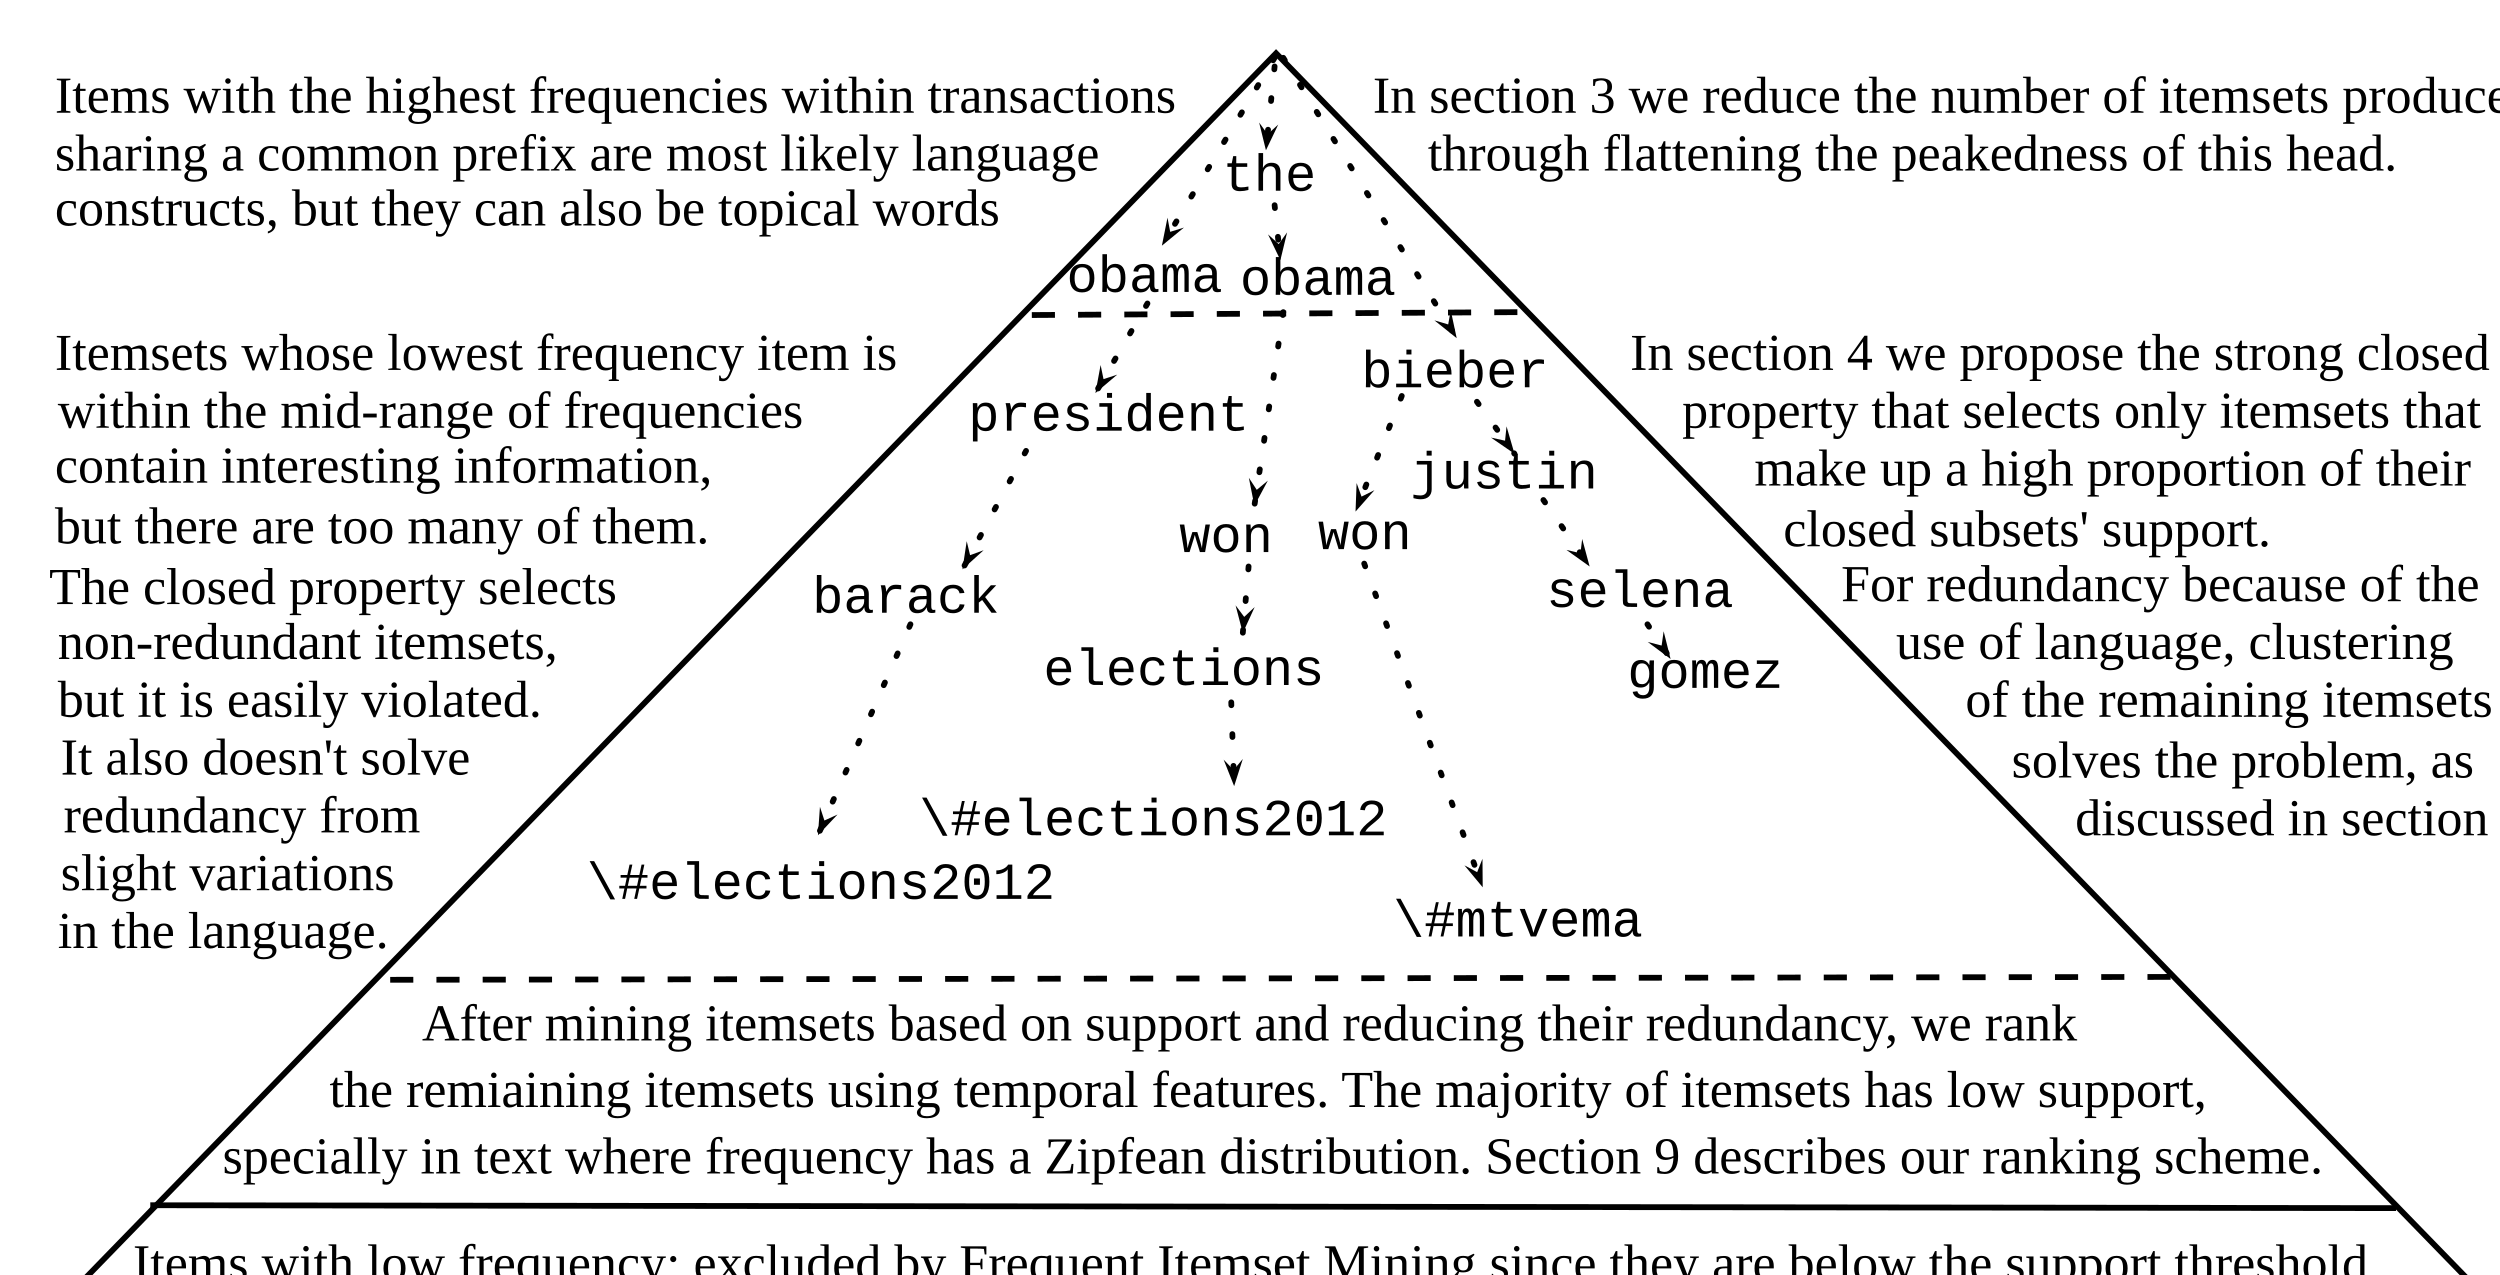
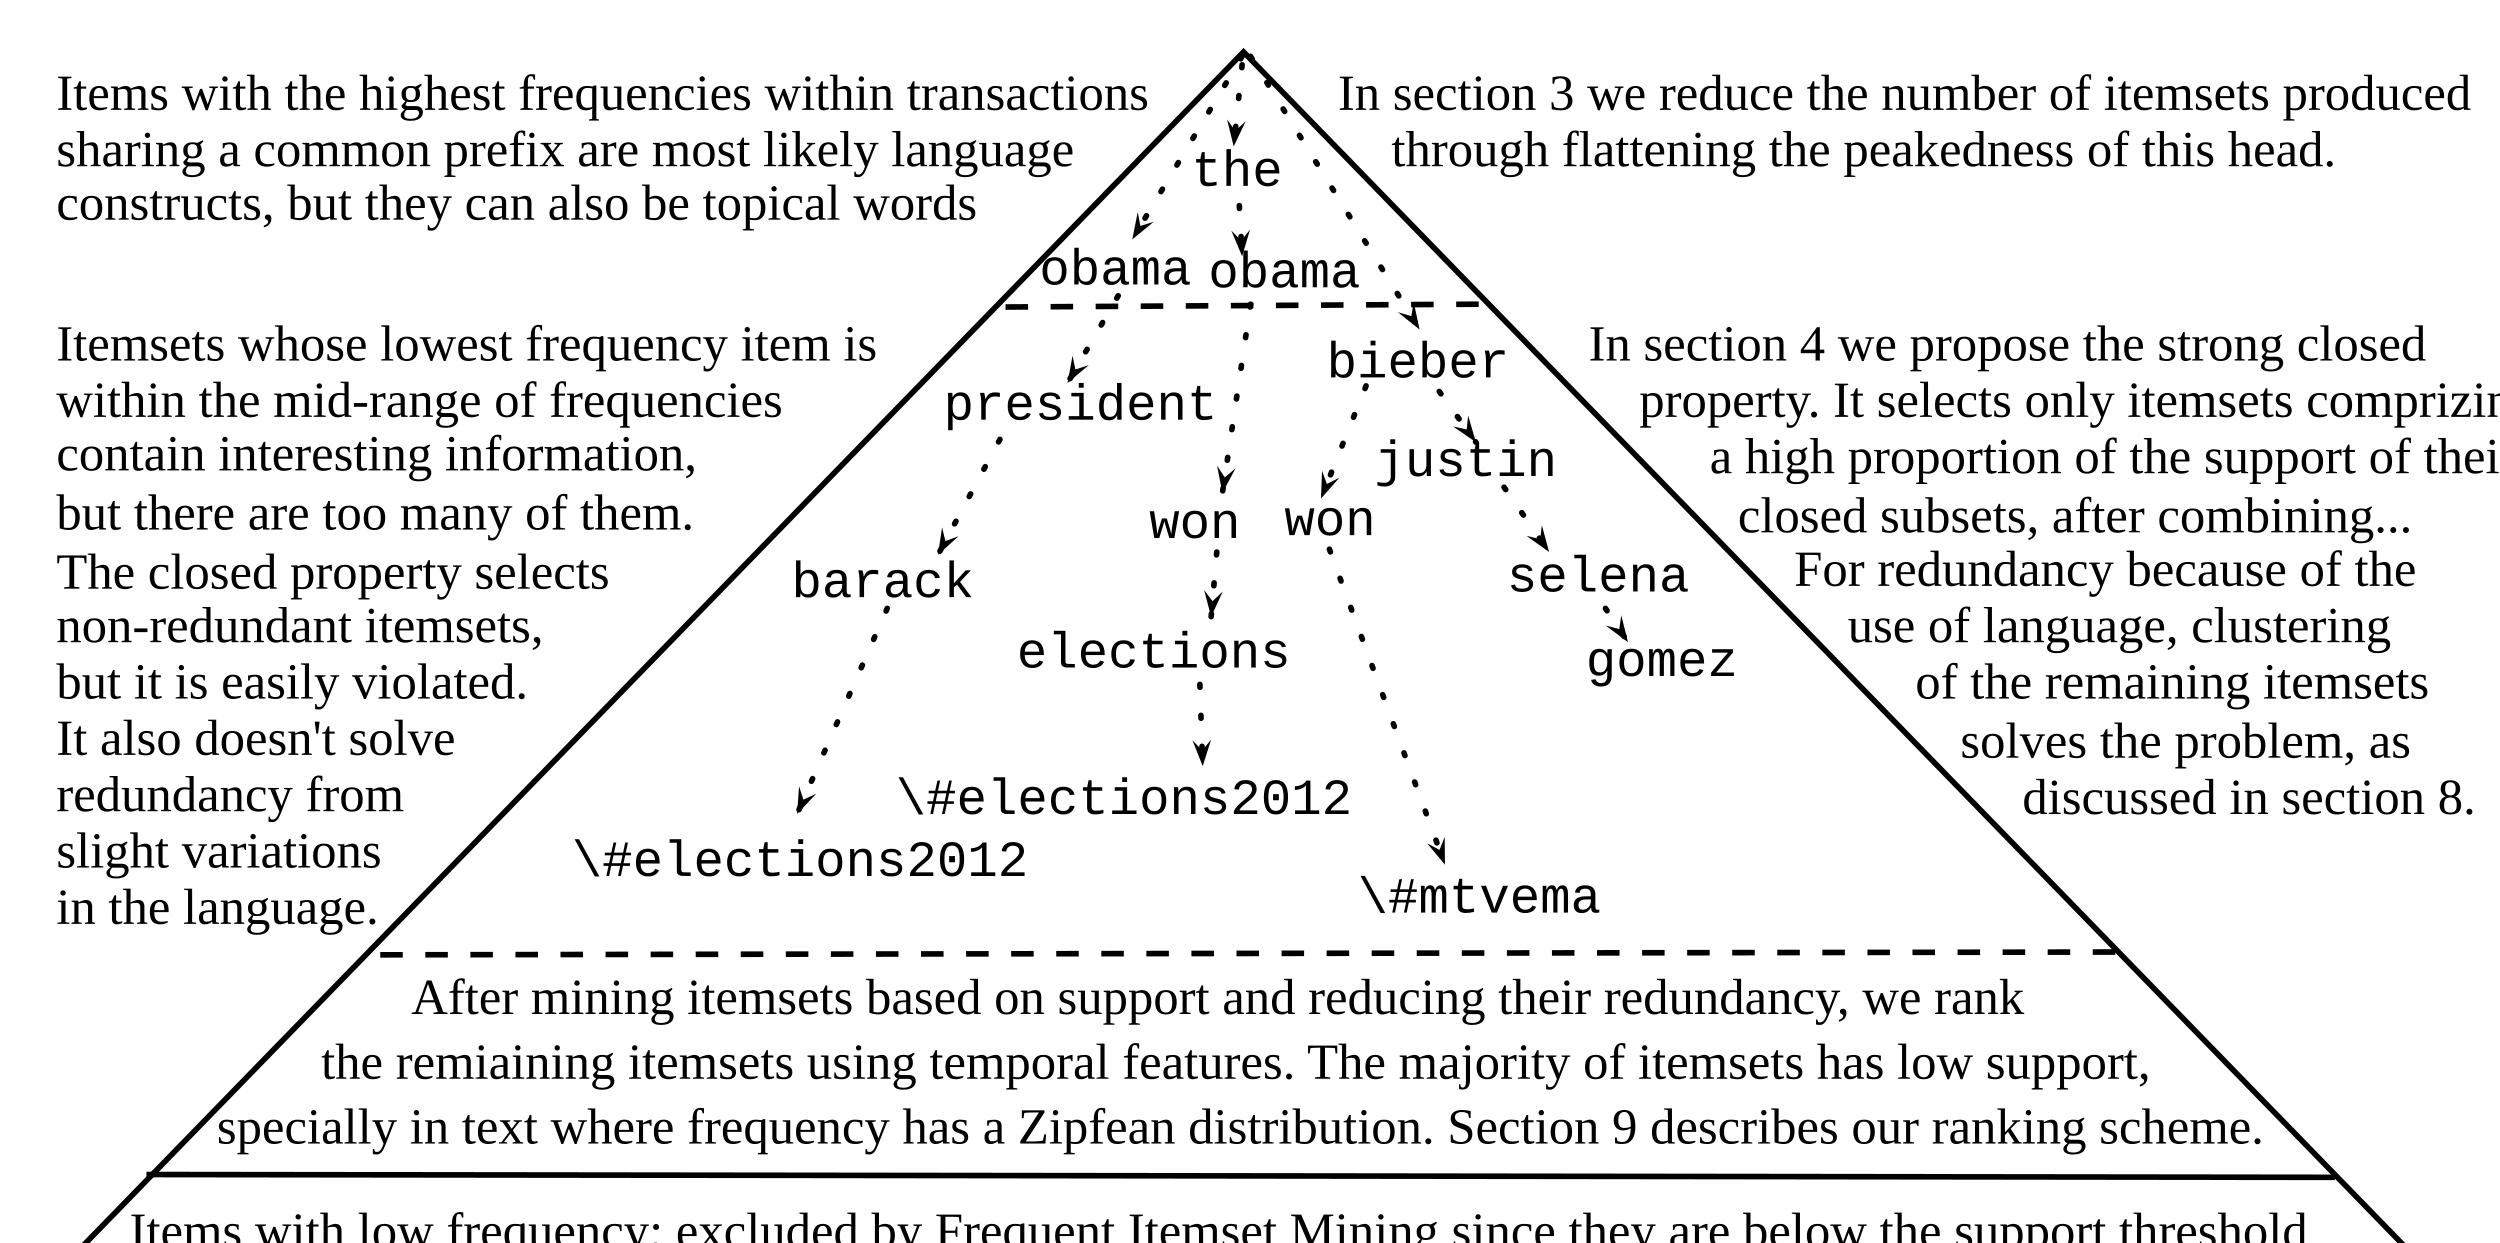
<svg xmlns="http://www.w3.org/2000/svg" xmlns:ns1="http://latexdraw.sourceforge.net/namespaces/latexdraw" version="1.1" baseProfile="full">
  <defs>
-     <marker overflow="visible" orient="auto" id="arrow2-3637">
-       <path d="M 0.0 0.0 L -4.652 1.661 L -2.791 0.0 L -4.652 -1.661 z " ns1:arrSizeNum="2.0" fill="black" />
-     </marker>
-     <marker overflow="visible" orient="auto" id="arrow2-3638">
-       <path d="M 0.0 0.0 L -4.652 1.661 L -2.791 0.0 L -4.652 -1.661 z " ns1:arrSizeNum="2.0" fill="black" />
-     </marker>
-     <marker overflow="visible" orient="auto" id="arrow2-3639">
-       <path d="M 0.0 0.0 L -4.652 1.661 L -2.791 0.0 L -4.652 -1.661 z " ns1:arrSizeNum="2.0" fill="black" />
-     </marker>
-     <marker overflow="visible" orient="auto" id="arrow2-3640">
-       <path d="M 0.0 0.0 L -4.652 1.661 L -2.791 0.0 L -4.652 -1.661 z " ns1:arrSizeNum="2.0" fill="black" />
-     </marker>
-     <marker overflow="visible" orient="auto" id="arrow2-3641">
-       <path d="M 0.0 0.0 L -4.652 1.661 L -2.791 0.0 L -4.652 -1.661 z " ns1:arrSizeNum="2.0" fill="black" />
-     </marker>
-     <marker overflow="visible" orient="auto" id="arrow2-3642">
-       <path d="M 0.0 0.0 L -4.652 1.661 L -2.791 0.0 L -4.652 -1.661 z " ns1:arrSizeNum="2.0" fill="black" />
-     </marker>
-     <marker overflow="visible" orient="auto" id="arrow2-3643">
-       <path d="M 0.0 0.0 L -4.652 1.661 L -2.791 0.0 L -4.652 -1.661 z " ns1:arrSizeNum="2.0" fill="black" />
-     </marker>
-     <marker overflow="visible" orient="auto" id="arrow2-3644">
-       <path d="M 0.0 0.0 L -4.652 1.661 L -2.791 0.0 L -4.652 -1.661 z " ns1:arrSizeNum="2.0" fill="black" />
-     </marker>
-     <marker overflow="visible" orient="auto" id="arrow2-3645">
-       <path d="M 0.0 0.0 L -4.652 1.661 L -2.791 0.0 L -4.652 -1.661 z " ns1:arrSizeNum="2.0" fill="black" />
-     </marker>
-     <marker overflow="visible" orient="auto" id="arrow2-3646">
-       <path d="M 0.0 0.0 L -4.652 1.661 L -2.791 0.0 L -4.652 -1.661 z " ns1:arrSizeNum="2.0" fill="black" />
-     </marker>
-     <marker overflow="visible" orient="auto" id="arrow2-3647">
-       <path d="M 0.0 0.0 L -4.652 1.661 L -2.791 0.0 L -4.652 -1.661 z " ns1:arrSizeNum="2.0" fill="black" />
-     </marker>
-     <marker overflow="visible" orient="auto" id="arrow2-3648">
-       <path d="M 0.0 0.0 L -4.652 1.661 L -2.791 0.0 L -4.652 -1.661 z " ns1:arrSizeNum="2.0" fill="black" />
-     </marker>
-     <marker overflow="visible" orient="auto" id="arrow2-3649">
-       <path d="M 0.0 0.0 L -4.652 1.661 L -2.791 0.0 L -4.652 -1.661 z " ns1:arrSizeNum="2.0" fill="black" />
-     </marker>
-     <marker overflow="visible" orient="auto" id="arrow2-3650">
-       <path d="M 0.0 0.0 L -4.652 1.661 L -2.791 0.0 L -4.652 -1.661 z " ns1:arrSizeNum="2.0" fill="black" />
-     </marker>
-     <marker overflow="visible" orient="auto" id="arrow2-3657">
+     <marker overflow="visible" orient="auto" id="arrow2-4133">
+       <path d="M 0.0 0.0 L -4.652 1.661 L -2.791 0.0 L -4.652 -1.661 z " ns1:arrSizeNum="2.0" fill="black" />
+     </marker>
+     <marker overflow="visible" orient="auto" id="arrow2-4134">
+       <path d="M 0.0 0.0 L -4.652 1.661 L -2.791 0.0 L -4.652 -1.661 z " ns1:arrSizeNum="2.0" fill="black" />
+     </marker>
+     <marker overflow="visible" orient="auto" id="arrow2-4135">
+       <path d="M 0.0 0.0 L -4.652 1.661 L -2.791 0.0 L -4.652 -1.661 z " ns1:arrSizeNum="2.0" fill="black" />
+     </marker>
+     <marker overflow="visible" orient="auto" id="arrow2-4136">
+       <path d="M 0.0 0.0 L -4.652 1.661 L -2.791 0.0 L -4.652 -1.661 z " ns1:arrSizeNum="2.0" fill="black" />
+     </marker>
+     <marker overflow="visible" orient="auto" id="arrow2-4137">
+       <path d="M 0.0 0.0 L -4.652 1.661 L -2.791 0.0 L -4.652 -1.661 z " ns1:arrSizeNum="2.0" fill="black" />
+     </marker>
+     <marker overflow="visible" orient="auto" id="arrow2-4138">
+       <path d="M 0.0 0.0 L -4.652 1.661 L -2.791 0.0 L -4.652 -1.661 z " ns1:arrSizeNum="2.0" fill="black" />
+     </marker>
+     <marker overflow="visible" orient="auto" id="arrow2-4139">
+       <path d="M 0.0 0.0 L -4.652 1.661 L -2.791 0.0 L -4.652 -1.661 z " ns1:arrSizeNum="2.0" fill="black" />
+     </marker>
+     <marker overflow="visible" orient="auto" id="arrow2-4140">
+       <path d="M 0.0 0.0 L -4.652 1.661 L -2.791 0.0 L -4.652 -1.661 z " ns1:arrSizeNum="2.0" fill="black" />
+     </marker>
+     <marker overflow="visible" orient="auto" id="arrow2-4141">
+       <path d="M 0.0 0.0 L -4.652 1.661 L -2.791 0.0 L -4.652 -1.661 z " ns1:arrSizeNum="2.0" fill="black" />
+     </marker>
+     <marker overflow="visible" orient="auto" id="arrow2-4142">
+       <path d="M 0.0 0.0 L -4.652 1.661 L -2.791 0.0 L -4.652 -1.661 z " ns1:arrSizeNum="2.0" fill="black" />
+     </marker>
+     <marker overflow="visible" orient="auto" id="arrow2-4143">
+       <path d="M 0.0 0.0 L -4.652 1.661 L -2.791 0.0 L -4.652 -1.661 z " ns1:arrSizeNum="2.0" fill="black" />
+     </marker>
+     <marker overflow="visible" orient="auto" id="arrow2-4144">
+       <path d="M 0.0 0.0 L -4.652 1.661 L -2.791 0.0 L -4.652 -1.661 z " ns1:arrSizeNum="2.0" fill="black" />
+     </marker>
+     <marker overflow="visible" orient="auto" id="arrow2-4145">
+       <path d="M 0.0 0.0 L -4.652 1.661 L -2.791 0.0 L -4.652 -1.661 z " ns1:arrSizeNum="2.0" fill="black" />
+     </marker>
+     <marker overflow="visible" orient="auto" id="arrow2-4146">
+       <path d="M 0.0 0.0 L -4.652 1.661 L -2.791 0.0 L -4.652 -1.661 z " ns1:arrSizeNum="2.0" fill="black" />
+     </marker>
+     <marker overflow="visible" orient="auto" id="arrow2-4153">
      <path d="M 0.0 0.0 L -4.652 1.661 L -2.791 0.0 L -4.652 -1.661 z " ns1:arrSizeNum="2.0" fill="black" />
    </marker>
  </defs>
  <g>
-     <g ns1:type="triangle" id="id3510" ns1:points="13.0 17.0 870.0 17.0 13.0 458.0 870.0 458.0">
+     <g ns1:type="triangle" id="id4006" ns1:points="13.0 17.0 870.0 17.0 13.0 458.0 870.0 458.0">
      <polygon points="441.5,18.435 867.814,457.0 15.186,457.0" ns1:borderPos="outer" stroke-width="2.0" stroke="black" fill="none" />
    </g>
-     <g ns1:type="line" id="id3511">
+     <g ns1:type="line" id="id4007">
      <line x1="52.0" x2="829.0" y1="417.0" y2="418.0" stroke-width="2.0" stroke="black" ns1:rotationAngle="0.0" />
    </g>
-     <g ns1:type="line" id="id3512">
+     <g ns1:type="line" id="id4008">
      <line x1="357.0" x2="525.0" y1="109.0" y2="108.0" stroke-width="2.0" stroke="black" stroke-dasharray="8.0, 8.0" ns1:rotationAngle="0.0" />
    </g>
-     <g ns1:type="text" id="id3513" font-family="Times New Roman" fill="black" font-size="18" ns1:x="46.0">
+     <g ns1:type="text" id="id4009" font-family="Times New Roman" fill="black" font-size="18" ns1:x="46.0">
      <text x="46.0" y="443.0">Items with low frequency; excluded by Frequent Itemset Mining since they are below the support threshold</text>
    </g>
-     <g ns1:type="line" id="id3516">
+     <g ns1:type="line" id="id4012">
      <line x1="135.0" x2="752.0" y1="339.0" y2="338.0" stroke-width="2.0" stroke="black" stroke-dasharray="8.0, 8.0" ns1:rotationAngle="0.0" />
    </g>
-     <g ns1:type="text" id="id3517" font-family="Times New Roman" fill="black" font-size="18" ns1:x="19.0">
-       <text x="19.0" y="39.0">Items with the highest frequencies within transactions </text>
-     </g>
-     <g ns1:type="text" id="id3520" font-family="Times New Roman" fill="black" font-size="18" ns1:x="19.0">
-       <text x="19.0" y="59.0">sharing a common prefix are most likely language </text>
-     </g>
-     <g ns1:type="text" id="id3523" font-family="Times New Roman" fill="black" font-size="18" ns1:x="19.0">
-       <text x="19.0" y="78.0">constructs, but they can also be topical words</text>
-     </g>
-     <g ns1:type="text" id="id3526" font-family="Times New Roman" fill="black" font-size="18" ns1:x="475.0">
+     <g ns1:type="text" id="id4013" font-family="Times New Roman" fill="black" font-size="18" ns1:x="20.0">
+       <text x="20.0" y="39.0">Items with the highest frequencies within transactions </text>
+     </g>
+     <g ns1:type="text" id="id4016" font-family="Times New Roman" fill="black" font-size="18" ns1:x="20.0">
+       <text x="20.0" y="59.0">sharing a common prefix are most likely language </text>
+     </g>
+     <g ns1:type="text" id="id4019" font-family="Times New Roman" fill="black" font-size="18" ns1:x="20.0">
+       <text x="20.0" y="78.0">constructs, but they can also be topical words</text>
+     </g>
+     <g ns1:type="text" id="id4022" font-family="Times New Roman" fill="black" font-size="18" ns1:x="475.0">
      <text x="475.0" y="39.0">In section 3 we reduce the number of itemsets produced</text>
    </g>
-     <g ns1:type="text" id="id3529" font-family="Times New Roman" fill="black" font-size="18" ns1:x="494.0">
+     <g ns1:type="text" id="id4025" font-family="Times New Roman" fill="black" font-size="18" ns1:x="494.0">
      <text x="494.0" y="59.0">through flattening the peakedness of this head.</text>
    </g>
-     <g ns1:type="text" id="id3532" font-family="Times New Roman" fill="black" font-size="18" ns1:x="17.0">
-       <text x="17.0" y="209.0">The closed property selects </text>
-     </g>
-     <g ns1:type="text" id="id3535" font-family="Times New Roman" fill="black" font-size="18" ns1:x="20.0">
+     <g ns1:type="text" id="id4028" font-family="Times New Roman" fill="black" font-size="18" ns1:x="20.0">
+       <text x="20.0" y="209.0">The closed property selects </text>
+     </g>
+     <g ns1:type="text" id="id4031" font-family="Times New Roman" fill="black" font-size="18" ns1:x="20.0">
      <text x="20.0" y="228.0">non-redundant itemsets, </text>
    </g>
-     <g ns1:type="text" id="id3538" font-family="Times New Roman" fill="black" font-size="18" ns1:x="19.0">
-       <text x="19.0" y="128.0">Itemsets whose lowest frequency item is</text>
-     </g>
-     <g ns1:type="text" id="id3541" font-family="Times New Roman" fill="black" font-size="18" ns1:x="20.0">
+     <g ns1:type="text" id="id4034" font-family="Times New Roman" fill="black" font-size="18" ns1:x="20.0">
+       <text x="20.0" y="128.0">Itemsets whose lowest frequency item is</text>
+     </g>
+     <g ns1:type="text" id="id4037" font-family="Times New Roman" fill="black" font-size="18" ns1:x="20.0">
      <text x="20.0" y="148.0">within the mid-range of frequencies</text>
    </g>
-     <g ns1:type="text" id="id3544" font-family="Times New Roman" fill="black" font-size="18" ns1:x="19.0">
-       <text x="19.0" y="167.0">contain interesting information,</text>
-     </g>
-     <g ns1:type="text" id="id3547" font-family="Times New Roman" fill="black" font-size="18" ns1:x="19.0">
-       <text x="19.0" y="188.0">but there are too many of them.</text>
-     </g>
-     <g ns1:type="text" id="id3550" font-family="Times New Roman" fill="black" font-size="18" ns1:x="20.0">
+     <g ns1:type="text" id="id4040" font-family="Times New Roman" fill="black" font-size="18" ns1:x="20.0">
+       <text x="20.0" y="167.0">contain interesting information,</text>
+     </g>
+     <g ns1:type="text" id="id4043" font-family="Times New Roman" fill="black" font-size="18" ns1:x="20.0">
+       <text x="20.0" y="188.0">but there are too many of them.</text>
+     </g>
+     <g ns1:type="text" id="id4046" font-family="Times New Roman" fill="black" font-size="18" ns1:x="20.0">
      <text x="20.0" y="248.0">but it is easily violated.</text>
    </g>
-     <g ns1:type="text" id="id3553" font-family="Times New Roman" fill="black" font-size="18" ns1:x="564.0">
+     <g ns1:type="text" id="id4049" font-family="Times New Roman" fill="black" font-size="18" ns1:x="564.0">
      <text x="564.0" y="128.0">In section 4 we propose the strong closed</text>
    </g>
-     <g ns1:type="text" id="id3556" font-family="Times New Roman" fill="black" font-size="18" ns1:x="582.0">
-       <text x="582.0" y="148.0">property that selects only itemsets that</text>
-     </g>
-     <g ns1:type="text" id="id3559" font-family="Times New Roman" fill="black" font-size="18" ns1:x="607.0">
-       <text x="607.0" y="168.0">make up a high proportion of their</text>
-     </g>
-     <g ns1:type="text" id="id3562" font-family="Times New Roman" fill="black" font-size="18" ns1:x="617.0">
-       <text x="617.0" y="189.0">closed subsets' support. </text>
-     </g>
-     <g ns1:type="text" id="id3565" font-family="Times New Roman" fill="black" font-size="18" ns1:x="637.0">
+     <g ns1:type="text" id="id4052" font-family="Times New Roman" fill="black" font-size="18" ns1:x="582.0">
+       <text x="582.0" y="148.0">property. It selects only itemsets comprizing</text>
+     </g>
+     <g ns1:type="text" id="id4055" font-family="Times New Roman" fill="black" font-size="18" ns1:x="607.0">
+       <text x="607.0" y="168.0">a high proportion of the support of their</text>
+     </g>
+     <g ns1:type="text" id="id4058" font-family="Times New Roman" fill="black" font-size="18" ns1:x="617.0">
+       <text x="617.0" y="189.0">closed subsets, after combining...</text>
+     </g>
+     <g ns1:type="text" id="id4061" font-family="Times New Roman" fill="black" font-size="18" ns1:x="637.0">
      <text x="637.0" y="208.0">For redundancy because of the</text>
    </g>
-     <g ns1:type="text" id="id3568" font-family="Times New Roman" fill="black" font-size="18" ns1:x="656.0">
+     <g ns1:type="text" id="id4064" font-family="Times New Roman" fill="black" font-size="18" ns1:x="656.0">
      <text x="656.0" y="228.0">use of language, clustering</text>
    </g>
-     <g ns1:type="text" id="id3571" font-family="Times New Roman" fill="black" font-size="18" ns1:x="680.0">
+     <g ns1:type="text" id="id4067" font-family="Times New Roman" fill="black" font-size="18" ns1:x="680.0">
      <text x="680.0" y="248.0">of the remaining itemsets</text>
    </g>
-     <g ns1:type="text" id="id3574" font-family="Times New Roman" fill="black" font-size="18" ns1:x="696.0">
+     <g ns1:type="text" id="id4070" font-family="Times New Roman" fill="black" font-size="18" ns1:x="696.0">
      <text x="696.0" y="269.0">solves the problem, as</text>
    </g>
-     <g ns1:type="text" id="id3577" font-family="Times New Roman" fill="black" font-size="18" ns1:x="21.0">
-       <text x="21.0" y="268.0">It also doesn't solve</text>
-     </g>
-     <g ns1:type="text" id="id3580" font-family="Times New Roman" fill="black" font-size="18" ns1:x="22.0">
-       <text x="22.0" y="288.0">redundancy from </text>
-     </g>
-     <g ns1:type="text" id="id3583" font-family="Times New Roman" fill="black" font-size="18" ns1:x="20.0">
+     <g ns1:type="text" id="id4073" font-family="Times New Roman" fill="black" font-size="18" ns1:x="20.0">
+       <text x="20.0" y="268.0">It also doesn't solve</text>
+     </g>
+     <g ns1:type="text" id="id4076" font-family="Times New Roman" fill="black" font-size="18" ns1:x="20.0">
+       <text x="20.0" y="288.0">redundancy from </text>
+     </g>
+     <g ns1:type="text" id="id4079" font-family="Times New Roman" fill="black" font-size="18" ns1:x="20.0">
      <text x="20.0" y="328.0">in the language.</text>
    </g>
-     <g ns1:type="text" id="id3586" font-family="Times New Roman" fill="black" font-size="18" ns1:x="21.0">
-       <text x="21.0" y="308.0">slight variations</text>
-     </g>
-     <g ns1:type="text" id="id3589" font-family="Times New Roman" fill="black" font-size="18" ns1:x="718.0">
+     <g ns1:type="text" id="id4082" font-family="Times New Roman" fill="black" font-size="18" ns1:x="20.0">
+       <text x="20.0" y="308.0">slight variations</text>
+     </g>
+     <g ns1:type="text" id="id4085" font-family="Times New Roman" fill="black" font-size="18" ns1:x="718.0">
      <text x="718.0" y="289.0">discussed in section 8.</text>
    </g>
-     <g ns1:type="text" id="id3592" font-family="Times New Roman" fill="black" font-size="18" ns1:x="146.0">
+     <g ns1:type="text" id="id4088" font-family="Times New Roman" fill="black" font-size="18" ns1:x="146.0">
      <text x="146.0" y="360.0">After mining itemsets based on support and reducing their redundancy, we rank</text>
    </g>
-     <g ns1:type="text" id="id3595" font-family="Times New Roman" fill="black" font-size="18" ns1:x="77.0">
+     <g ns1:type="text" id="id4091" font-family="Times New Roman" fill="black" font-size="18" ns1:x="77.0">
      <text x="77.0" y="406.0">specially in text where frequency has a Zipfean distribution. Section 9 describes our ranking scheme.</text>
    </g>
-     <g ns1:type="text" id="id3598" font-family="Times New Roman" fill="black" font-size="18" ns1:x="114.0">
+     <g ns1:type="text" id="id4094" font-family="Times New Roman" fill="black" font-size="18" ns1:x="114.0">
      <text x="114.0" y="383.0">the remiaining itemsets using temporal features. The majority of itemsets has low support, </text>
    </g>
-     <g ns1:type="text" id="id3601" font-family="Courier New" fill="black" font-size="18" ns1:x="423.0">
+     <g ns1:type="text" id="id4097" font-family="Courier New" fill="black" font-size="18" ns1:x="423.0">
      <text x="423.0" y="66.0">the</text>
    </g>
-     <g ns1:type="text" id="id3604" font-family="Courier New" fill="black" font-size="18" ns1:x="369.0">
+     <g ns1:type="text" id="id4100" font-family="Courier New" fill="black" font-size="18" ns1:x="369.0">
      <text x="369.0" y="101.0">obama</text>
    </g>
-     <g ns1:type="text" id="id3607" font-family="Courier New" fill="black" font-size="18" ns1:x="408.0">
+     <g ns1:type="text" id="id4103" font-family="Courier New" fill="black" font-size="18" ns1:x="408.0">
      <text x="408.0" y="191.0">won</text>
    </g>
-     <g ns1:type="text" id="id3610" font-family="Courier New" fill="black" font-size="18" ns1:x="335.0">
+     <g ns1:type="text" id="id4106" font-family="Courier New" fill="black" font-size="18" ns1:x="335.0">
      <text x="335.0" y="149.0">president</text>
    </g>
-     <g ns1:type="text" id="id3613" font-family="Courier New" fill="black" font-size="18" ns1:x="482.0">
+     <g ns1:type="text" id="id4109" font-family="Courier New" fill="black" font-size="18" ns1:x="482.0">
      <text x="482.0" y="324.0">\#mtvema</text>
    </g>
-     <g ns1:type="text" id="id3616" font-family="Courier New" fill="black" font-size="18" ns1:x="471.0">
+     <g ns1:type="text" id="id4112" font-family="Courier New" fill="black" font-size="18" ns1:x="471.0">
      <text x="471.0" y="134.0">bieber</text>
    </g>
-     <g ns1:type="text" id="id3619" font-family="Courier New" fill="black" font-size="18" ns1:x="488.0">
+     <g ns1:type="text" id="id4115" font-family="Courier New" fill="black" font-size="18" ns1:x="488.0">
      <text x="488.0" y="169.0">justin</text>
    </g>
-     <g ns1:type="text" id="id3622" font-family="Courier New" fill="black" font-size="18" ns1:x="535.0">
+     <g ns1:type="text" id="id4118" font-family="Courier New" fill="black" font-size="18" ns1:x="535.0">
      <text x="535.0" y="210.0">selena</text>
    </g>
-     <g ns1:type="text" id="id3625" font-family="Courier New" fill="black" font-size="18" ns1:x="361.0">
+     <g ns1:type="text" id="id4121" font-family="Courier New" fill="black" font-size="18" ns1:x="361.0">
      <text x="361.0" y="237.0">elections</text>
    </g>
-     <g ns1:type="text" id="id3628" font-family="Courier New" fill="black" font-size="18" ns1:x="318.0">
+     <g ns1:type="text" id="id4124" font-family="Courier New" fill="black" font-size="18" ns1:x="318.0">
      <text x="318.0" y="289.0">\#elections2012</text>
    </g>
-     <g ns1:type="text" id="id3631" font-family="Courier New" fill="black" font-size="18" ns1:x="563.0">
-       <text x="563.0" y="238.0">gomez</text>
-     </g>
-     <g ns1:type="text" id="id3634" font-family="Courier New" fill="black" font-size="18" ns1:x="281.0">
+     <g ns1:type="text" id="id4127" font-family="Courier New" fill="black" font-size="18" ns1:x="563.0">
+       <text x="563.0" y="240.0">gomez</text>
+     </g>
+     <g ns1:type="text" id="id4130" font-family="Courier New" fill="black" font-size="18" ns1:x="281.0">
      <text x="281.0" y="212.0">barack</text>
    </g>
-     <g ns1:type="line" id="id3637">
-       <line x1="441.0" x2="402.0" y1="20.0" y2="85.0" stroke-width="2.0" stroke="black" stroke-linecap="round" stroke-dasharray="1, 10.0" ns1:rotationAngle="0.0" marker-end="url(#arrow2-3637)" />
-     </g>
-     <g ns1:type="line" id="id3638">
-       <line x1="397.0" x2="379.0" y1="105.0" y2="136.0" stroke-width="2.0" stroke="black" stroke-linecap="round" stroke-dasharray="1, 10.0" ns1:rotationAngle="0.0" marker-end="url(#arrow2-3638)" />
-     </g>
-     <g ns1:type="line" id="id3639">
-       <line x1="355.0" x2="333.0" y1="156.0" y2="197.0" stroke-width="2.0" stroke="black" stroke-linecap="round" stroke-dasharray="1, 10.0" ns1:rotationAngle="0.0" marker-end="url(#arrow2-3639)" />
-     </g>
-     <g ns1:type="line" id="id3640">
-       <line x1="432.0" x2="430.0" y1="196.0" y2="219.0" stroke-width="2.0" stroke="black" stroke-linecap="round" stroke-dasharray="1, 10.0" ns1:rotationAngle="0.0" marker-end="url(#arrow2-3640)" />
-     </g>
-     <g ns1:type="line" id="id3641">
-       <line x1="426.0" x2="427.0" y1="243.0" y2="272.0" stroke-width="2.0" stroke="black" stroke-linecap="round" stroke-dasharray="1, 10.0" ns1:rotationAngle="0.0" marker-end="url(#arrow2-3641)" />
-     </g>
-     <g ns1:type="line" id="id3642">
-       <line x1="444.0" x2="434.0" y1="108.0" y2="175.0" stroke-width="2.0" stroke="black" stroke-linecap="round" stroke-dasharray="1, 10.0" ns1:rotationAngle="0.0" marker-end="url(#arrow2-3642)" />
-     </g>
-     <g ns1:type="line" id="id3643">
-       <line x1="441.0" x2="438.0" y1="23.0" y2="52.0" stroke-width="2.0" stroke="black" stroke-linecap="round" stroke-dasharray="1, 10.0" ns1:rotationAngle="0.0" marker-end="url(#arrow2-3643)" />
-     </g>
-     <g ns1:type="line" id="id3644">
-       <line x1="444.0" x2="504.0" y1="20.0" y2="117.0" stroke-width="2.0" stroke="black" stroke-linecap="round" stroke-dasharray="1, 10.0" ns1:rotationAngle="0.0" marker-end="url(#arrow2-3644)" />
-     </g>
-     <g ns1:type="line" id="id3645">
-       <line x1="472.0" x2="513.0" y1="195.0" y2="307.0" stroke-width="2.0" stroke="black" stroke-linecap="round" stroke-dasharray="1, 10.0" ns1:rotationAngle="0.0" marker-end="url(#arrow2-3645)" />
-     </g>
-     <g ns1:type="line" id="id3646">
-       <line x1="570.0" x2="578.0" y1="216.0" y2="228.0" stroke-width="2.0" stroke="black" stroke-linecap="round" stroke-dasharray="1, 10.0" ns1:rotationAngle="0.0" marker-end="url(#arrow2-3646)" />
-     </g>
-     <g ns1:type="line" id="id3647">
-       <line x1="315.0" x2="283.0" y1="216.0" y2="289.0" stroke-width="2.0" stroke="black" stroke-linecap="round" stroke-dasharray="1, 10.0" ns1:rotationAngle="0.0" marker-end="url(#arrow2-3647)" />
-     </g>
-     <g ns1:type="line" id="id3648">
-       <line x1="511.0" x2="524.0" y1="139.0" y2="157.0" stroke-width="2.0" stroke="black" stroke-linecap="round" stroke-dasharray="1, 10.0" ns1:rotationAngle="0.0" marker-end="url(#arrow2-3648)" />
-     </g>
-     <g ns1:type="line" id="id3649">
-       <line x1="485.0" x2="469.0" y1="137.0" y2="177.0" stroke-width="2.0" stroke="black" stroke-linecap="round" stroke-dasharray="1, 10.0" ns1:rotationAngle="0.0" marker-end="url(#arrow2-3649)" />
-     </g>
-     <g ns1:type="line" id="id3650">
-       <line x1="534.0" x2="550.0" y1="173.0" y2="196.0" stroke-width="2.0" stroke="black" stroke-linecap="round" stroke-dasharray="1, 10.0" ns1:rotationAngle="0.0" marker-end="url(#arrow2-3650)" />
-     </g>
-     <g ns1:type="text" id="id3651" font-family="Courier New" fill="black" font-size="18" ns1:x="429.0">
+     <g ns1:type="line" id="id4133">
+       <line x1="441.0" x2="402.0" y1="20.0" y2="85.0" stroke-width="2.0" stroke="black" stroke-linecap="round" stroke-dasharray="1, 10.0" ns1:rotationAngle="0.0" marker-end="url(#arrow2-4133)" />
+     </g>
+     <g ns1:type="line" id="id4134">
+       <line x1="397.0" x2="379.0" y1="105.0" y2="136.0" stroke-width="2.0" stroke="black" stroke-linecap="round" stroke-dasharray="1, 10.0" ns1:rotationAngle="0.0" marker-end="url(#arrow2-4134)" />
+     </g>
+     <g ns1:type="line" id="id4135">
+       <line x1="355.0" x2="333.0" y1="156.0" y2="197.0" stroke-width="2.0" stroke="black" stroke-linecap="round" stroke-dasharray="1, 10.0" ns1:rotationAngle="0.0" marker-end="url(#arrow2-4135)" />
+     </g>
+     <g ns1:type="line" id="id4136">
+       <line x1="432.0" x2="430.0" y1="196.0" y2="219.0" stroke-width="2.0" stroke="black" stroke-linecap="round" stroke-dasharray="1, 10.0" ns1:rotationAngle="0.0" marker-end="url(#arrow2-4136)" />
+     </g>
+     <g ns1:type="line" id="id4137">
+       <line x1="426.0" x2="427.0" y1="243.0" y2="272.0" stroke-width="2.0" stroke="black" stroke-linecap="round" stroke-dasharray="1, 10.0" ns1:rotationAngle="0.0" marker-end="url(#arrow2-4137)" />
+     </g>
+     <g ns1:type="line" id="id4138">
+       <line x1="444.0" x2="434.0" y1="108.0" y2="175.0" stroke-width="2.0" stroke="black" stroke-linecap="round" stroke-dasharray="1, 10.0" ns1:rotationAngle="0.0" marker-end="url(#arrow2-4138)" />
+     </g>
+     <g ns1:type="line" id="id4139">
+       <line x1="441.0" x2="438.0" y1="23.0" y2="52.0" stroke-width="2.0" stroke="black" stroke-linecap="round" stroke-dasharray="1, 10.0" ns1:rotationAngle="0.0" marker-end="url(#arrow2-4139)" />
+     </g>
+     <g ns1:type="line" id="id4140">
+       <line x1="444.0" x2="504.0" y1="20.0" y2="117.0" stroke-width="2.0" stroke="black" stroke-linecap="round" stroke-dasharray="1, 10.0" ns1:rotationAngle="0.0" marker-end="url(#arrow2-4140)" />
+     </g>
+     <g ns1:type="line" id="id4141">
+       <line x1="472.0" x2="513.0" y1="195.0" y2="307.0" stroke-width="2.0" stroke="black" stroke-linecap="round" stroke-dasharray="1, 10.0" ns1:rotationAngle="0.0" marker-end="url(#arrow2-4141)" />
+     </g>
+     <g ns1:type="line" id="id4142">
+       <line x1="570.0" x2="578.0" y1="216.0" y2="228.0" stroke-width="2.0" stroke="black" stroke-linecap="round" stroke-dasharray="1, 10.0" ns1:rotationAngle="0.0" marker-end="url(#arrow2-4142)" />
+     </g>
+     <g ns1:type="line" id="id4143">
+       <line x1="315.0" x2="283.0" y1="216.0" y2="289.0" stroke-width="2.0" stroke="black" stroke-linecap="round" stroke-dasharray="1, 10.0" ns1:rotationAngle="0.0" marker-end="url(#arrow2-4143)" />
+     </g>
+     <g ns1:type="line" id="id4144">
+       <line x1="511.0" x2="524.0" y1="139.0" y2="157.0" stroke-width="2.0" stroke="black" stroke-linecap="round" stroke-dasharray="1, 10.0" ns1:rotationAngle="0.0" marker-end="url(#arrow2-4144)" />
+     </g>
+     <g ns1:type="line" id="id4145">
+       <line x1="485.0" x2="469.0" y1="137.0" y2="177.0" stroke-width="2.0" stroke="black" stroke-linecap="round" stroke-dasharray="1, 10.0" ns1:rotationAngle="0.0" marker-end="url(#arrow2-4145)" />
+     </g>
+     <g ns1:type="line" id="id4146">
+       <line x1="534.0" x2="550.0" y1="173.0" y2="196.0" stroke-width="2.0" stroke="black" stroke-linecap="round" stroke-dasharray="1, 10.0" ns1:rotationAngle="0.0" marker-end="url(#arrow2-4146)" />
+     </g>
+     <g ns1:type="text" id="id4147" font-family="Courier New" fill="black" font-size="18" ns1:x="429.0">
      <text x="429.0" y="102.0">obama</text>
    </g>
-     <g ns1:type="text" id="id3654" font-family="Courier New" fill="black" font-size="18" ns1:x="456.0">
+     <g ns1:type="text" id="id4150" font-family="Courier New" fill="black" font-size="18" ns1:x="456.0">
      <text x="456.0" y="190.0">won</text>
    </g>
-     <g ns1:type="line" id="id3657">
-       <line x1="441.0" x2="443.0" y1="71.0" y2="90.0" stroke-width="2.0" stroke="black" stroke-linecap="round" stroke-dasharray="1, 10.0" ns1:rotationAngle="0.0" marker-end="url(#arrow2-3657)" />
-     </g>
-     <g ns1:type="text" id="id3658" font-family="Courier New" fill="black" font-size="18" ns1:x="203.0">
+     <g ns1:type="line" id="id4153">
+       <line x1="440.0" x2="441.0" y1="73.0" y2="91.0" stroke-width="2.0" stroke="black" stroke-linecap="round" stroke-dasharray="1, 10.0" ns1:rotationAngle="0.0" marker-end="url(#arrow2-4153)" />
+     </g>
+     <g ns1:type="text" id="id4154" font-family="Courier New" fill="black" font-size="18" ns1:x="203.0">
      <text x="203.0" y="311.0">\#elections2012</text>
    </g>
  </g>
</svg>
